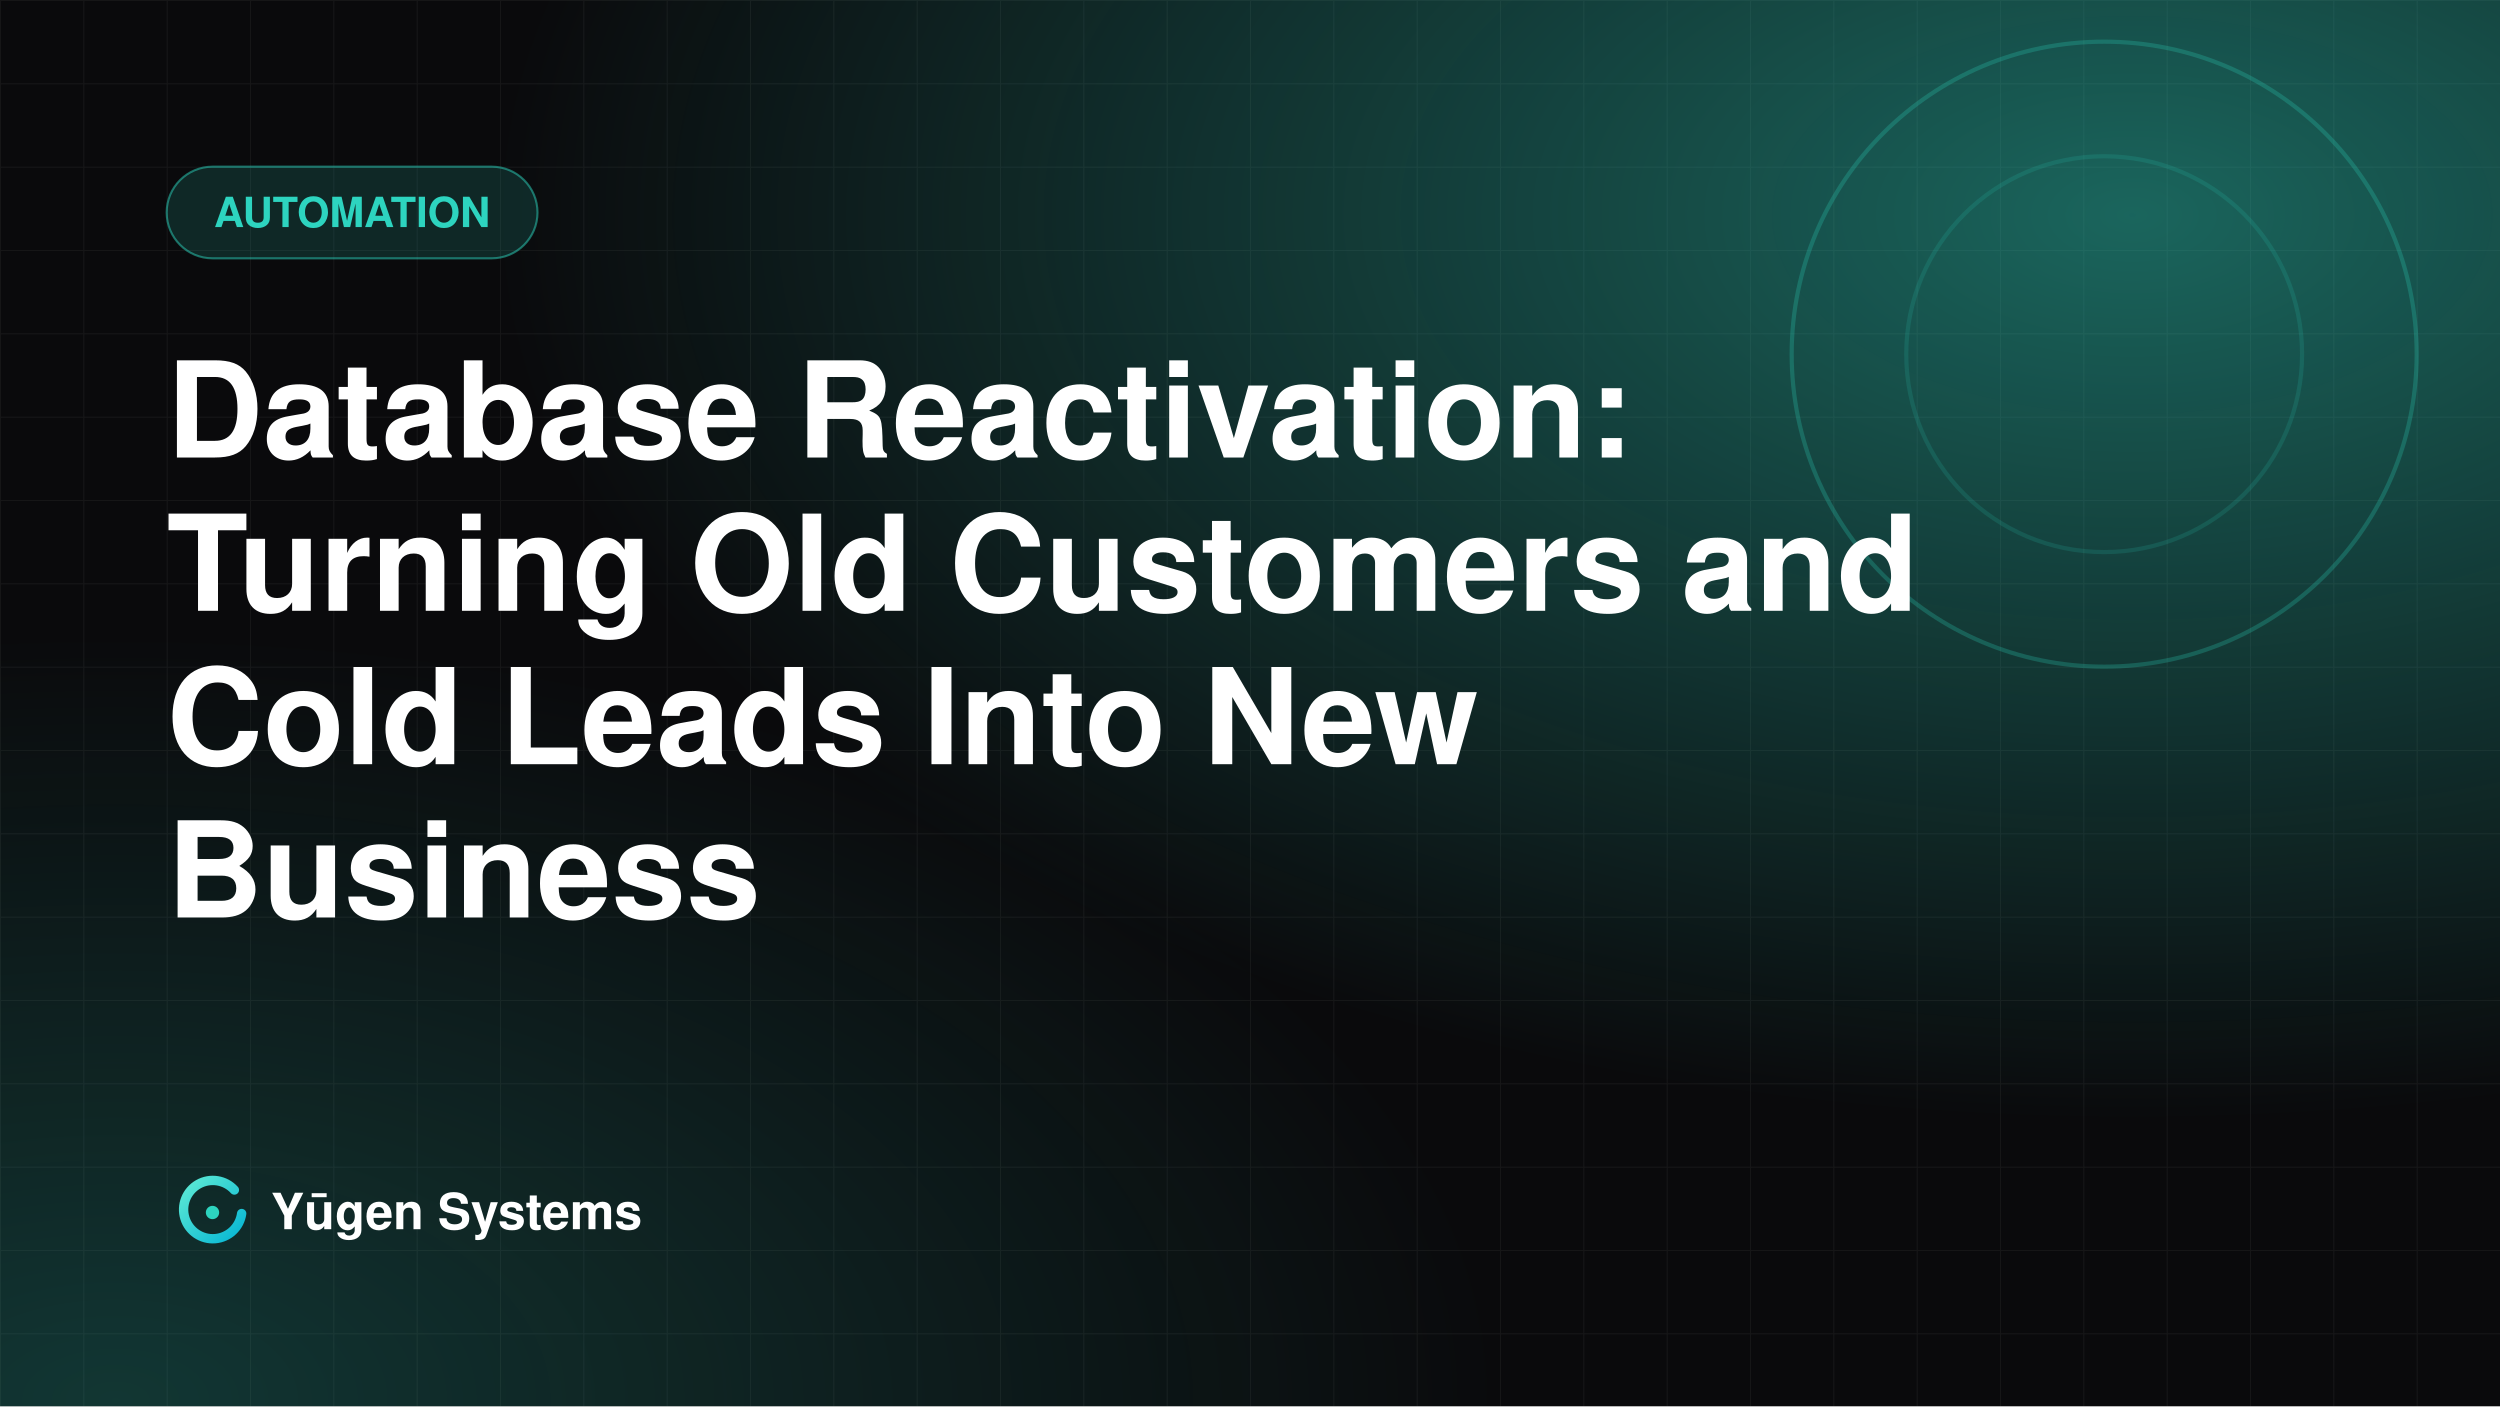
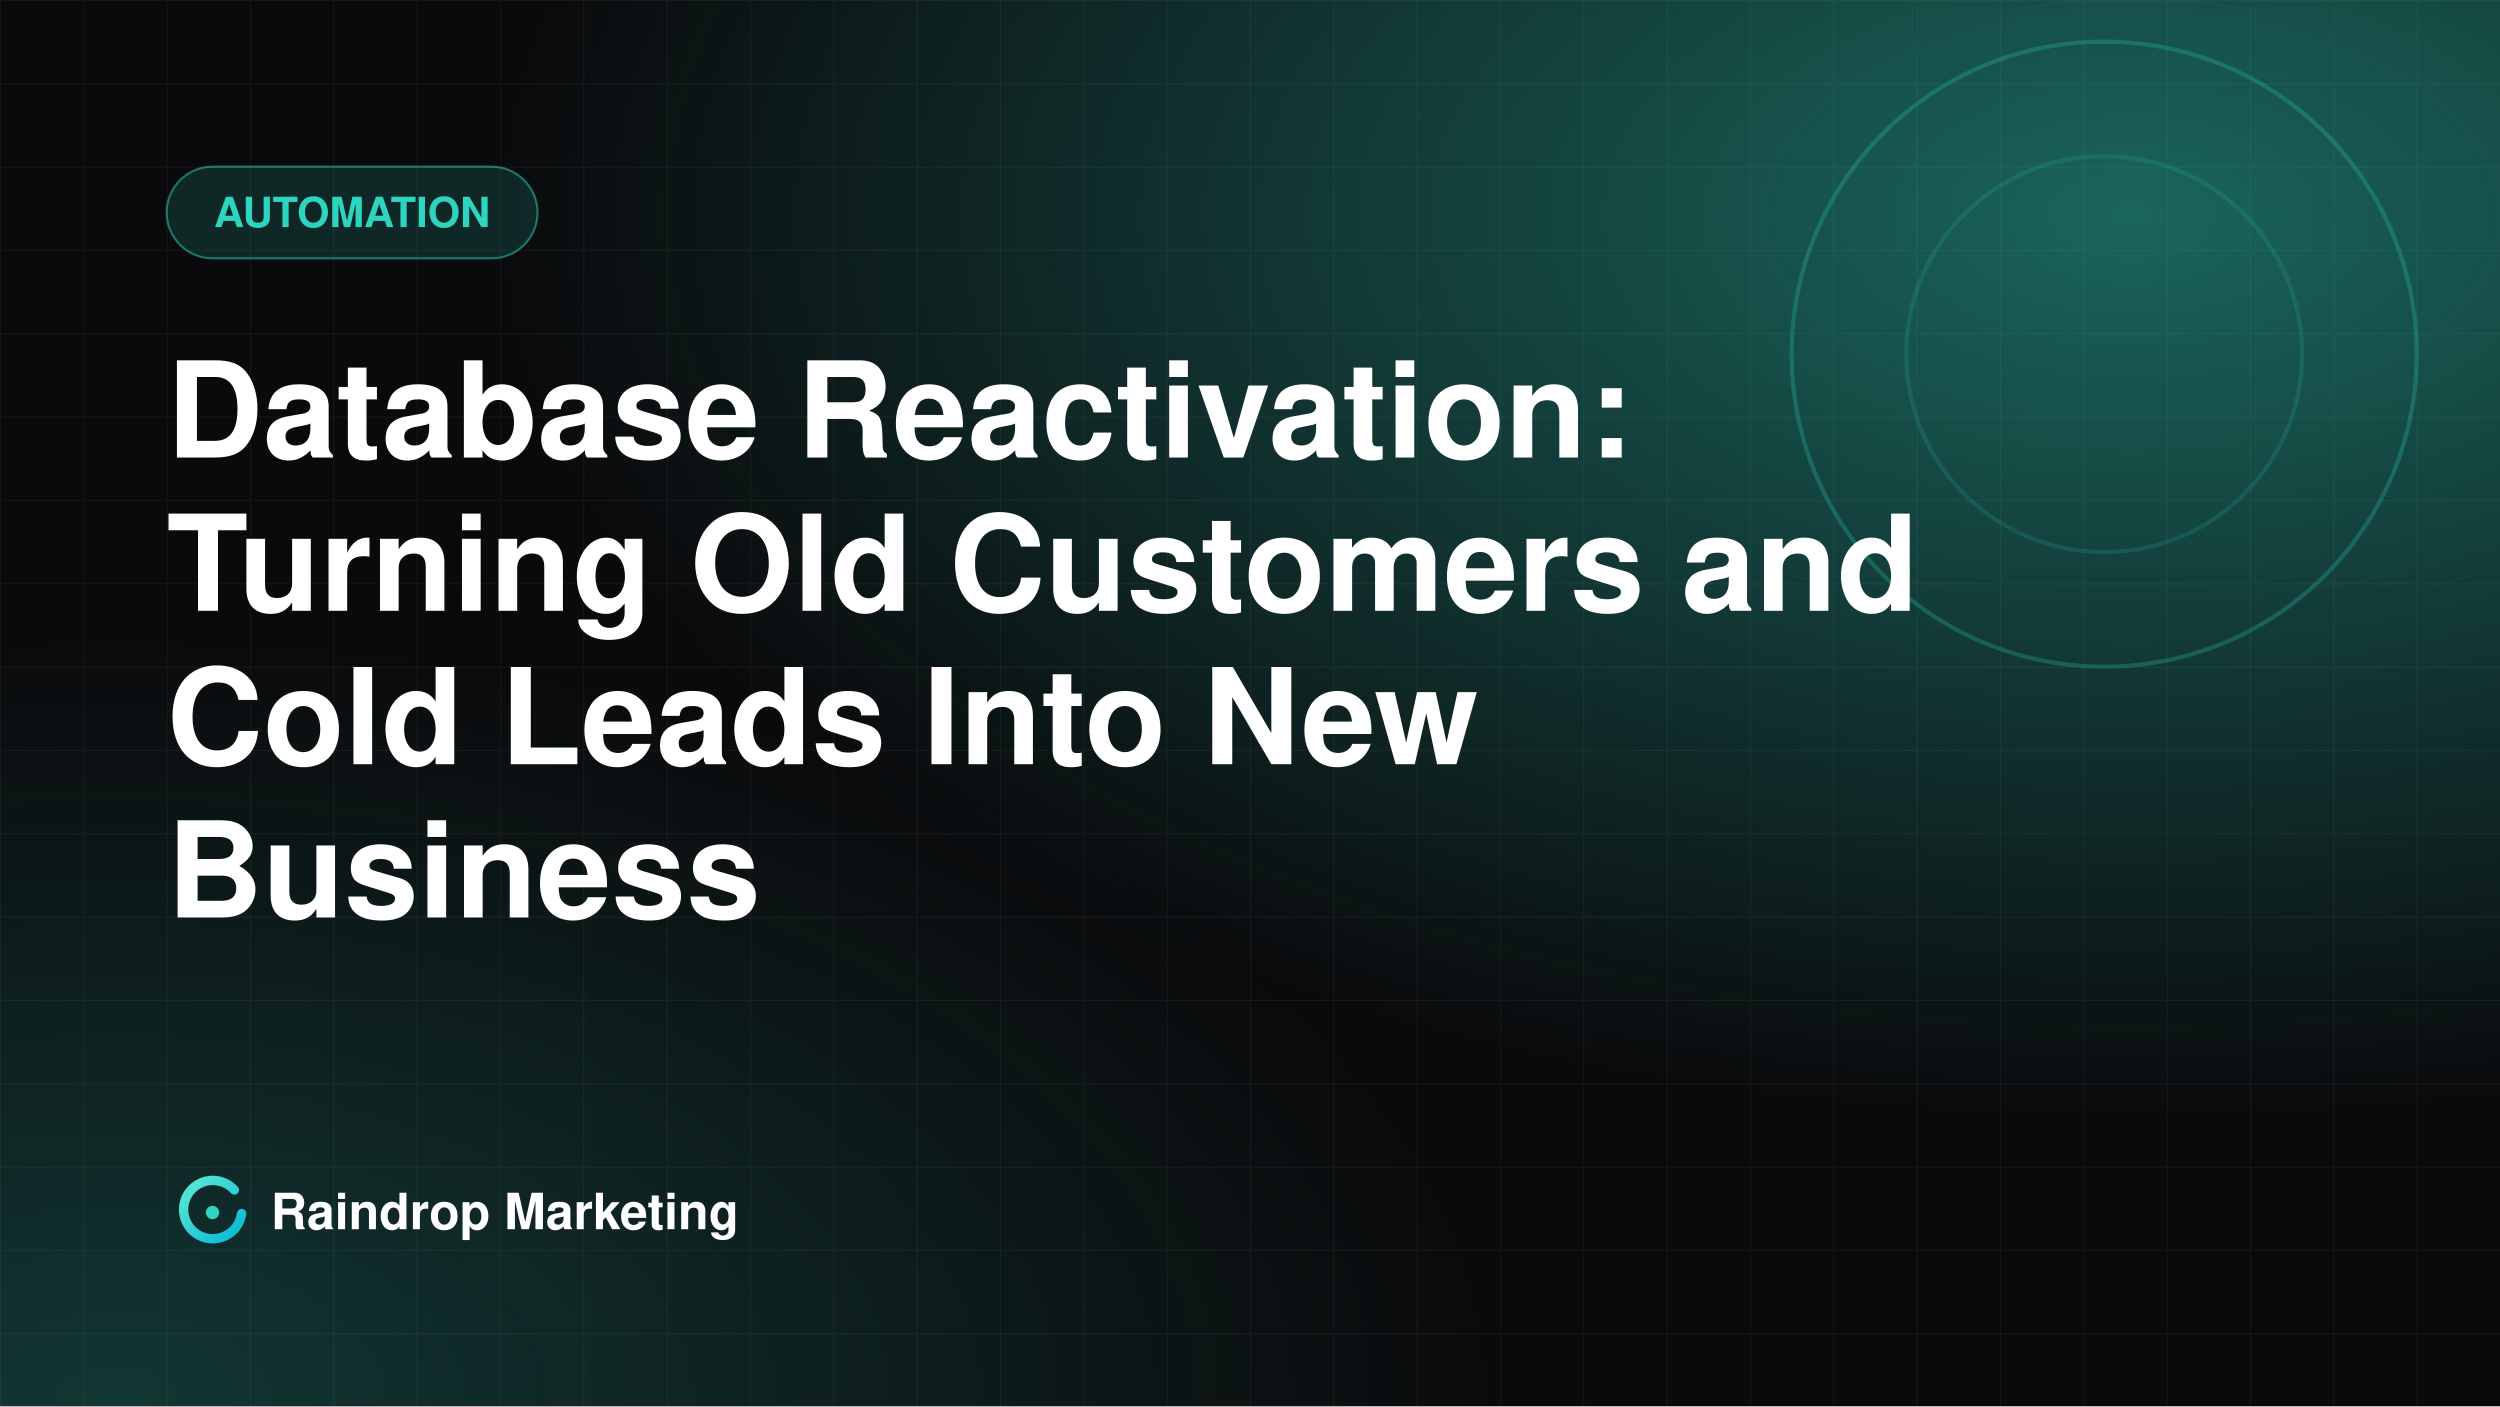
<svg xmlns="http://www.w3.org/2000/svg" viewBox="0 0 1200 675" width="1200" height="675">
  <defs>
    <radialGradient id="g1" cx="85%" cy="15%" r="65%">
      <stop offset="0" stop-color="#2dd4bf" stop-opacity="0.45" />
      <stop offset="1" stop-color="#2dd4bf" stop-opacity="0" />
    </radialGradient>
    <radialGradient id="g2" cx="5%" cy="100%" r="55%">
      <stop offset="0" stop-color="#2dd4bf" stop-opacity="0.22" />
      <stop offset="1" stop-color="#2dd4bf" stop-opacity="0" />
    </radialGradient>
    <pattern id="grid" width="40" height="40" patternUnits="userSpaceOnUse">
      <path d="M40 0H0V40" fill="none" stroke="#ffffff" stroke-opacity="0.05" />
    </pattern>
    <linearGradient id="enso" x1="0" y1="0" x2="1" y2="1">
      <stop offset="0" stop-color="#5eead4" />
      <stop offset="1" stop-color="#06b6d4" />
    </linearGradient>
  </defs>
  <rect width="1200" height="675" fill="#0a0a0c" />
  <rect width="1200" height="675" fill="url(#grid)" />
  <rect width="1200" height="675" fill="url(#g1)" />
  <rect width="1200" height="675" fill="url(#g2)" />
  <circle cx="1010" cy="170" r="150" fill="none" stroke="#2dd4bf" stroke-opacity="0.25" stroke-width="2" />
  <circle cx="1010" cy="170" r="95" fill="none" stroke="#2dd4bf" stroke-opacity="0.15" stroke-width="2" />
  <rect x="80" y="80" rx="22" ry="22" width="178" height="44" fill="#2dd4bf" fill-opacity="0.15" stroke="#2dd4bf" stroke-opacity="0.5" />
  <text x="169" y="109" text-anchor="middle" font-family="Segoe UI, Helvetica, Arial, sans-serif" font-size="20" font-weight="700" fill="#2dd4bf">AUTOMATION</text>
  <text x="80" y="219.6" font-family="Segoe UI, Helvetica, Arial, sans-serif" font-size="64" font-weight="800" fill="#ffffff">Database Reactivation:</text>
  <text x="80" y="293.2" font-family="Segoe UI, Helvetica, Arial, sans-serif" font-size="64" font-weight="800" fill="#ffffff">Turning Old Customers and</text>
  <text x="80" y="366.8" font-family="Segoe UI, Helvetica, Arial, sans-serif" font-size="64" font-weight="800" fill="#ffffff">Cold Leads Into New</text>
  <text x="80" y="440.4" font-family="Segoe UI, Helvetica, Arial, sans-serif" font-size="64" font-weight="800" fill="#ffffff">Business</text>
  <g transform="translate(80 560)">
    <path d="M32.5 11.2A14 14 0 1 0 36 22.5" fill="none" stroke="url(#enso)" stroke-width="4.5" stroke-linecap="round" />
    <circle cx="22" cy="22" r="3.2" fill="#2dd4bf" />
-     <text x="50" y="30" font-family="Segoe UI, Helvetica, Arial, sans-serif" font-size="24" font-weight="700" fill="#ffffff">Yūgen Systems</text>
+     <text x="50" y="30" font-family="Segoe UI, Helvetica, Arial, sans-serif" font-size="24" font-weight="700" fill="#ffffff">Raindrop Marketing</text>
  </g>
</svg>
